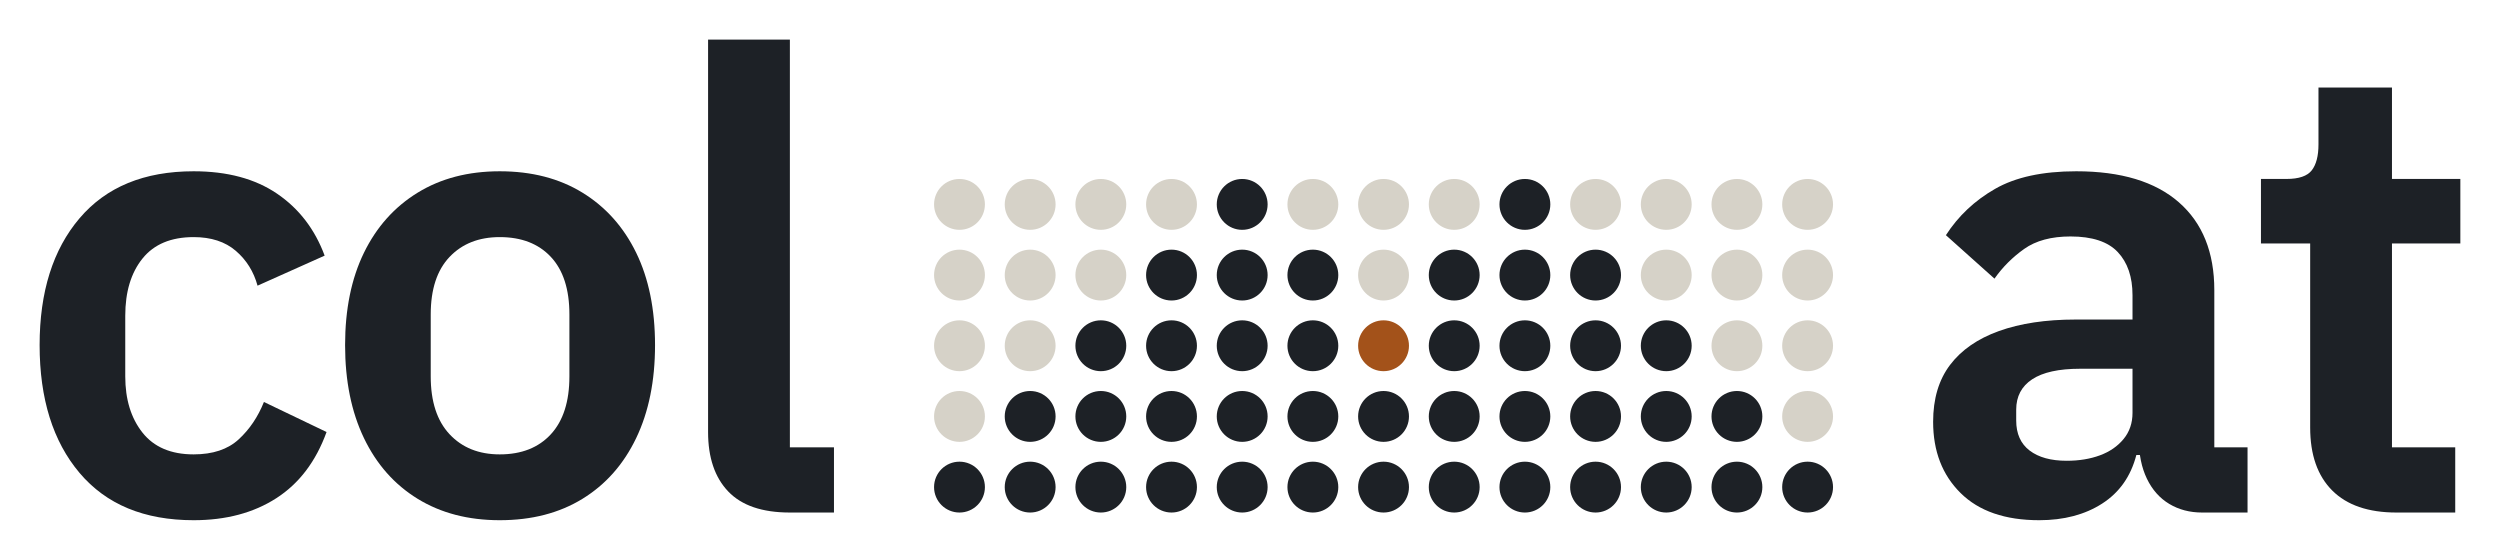
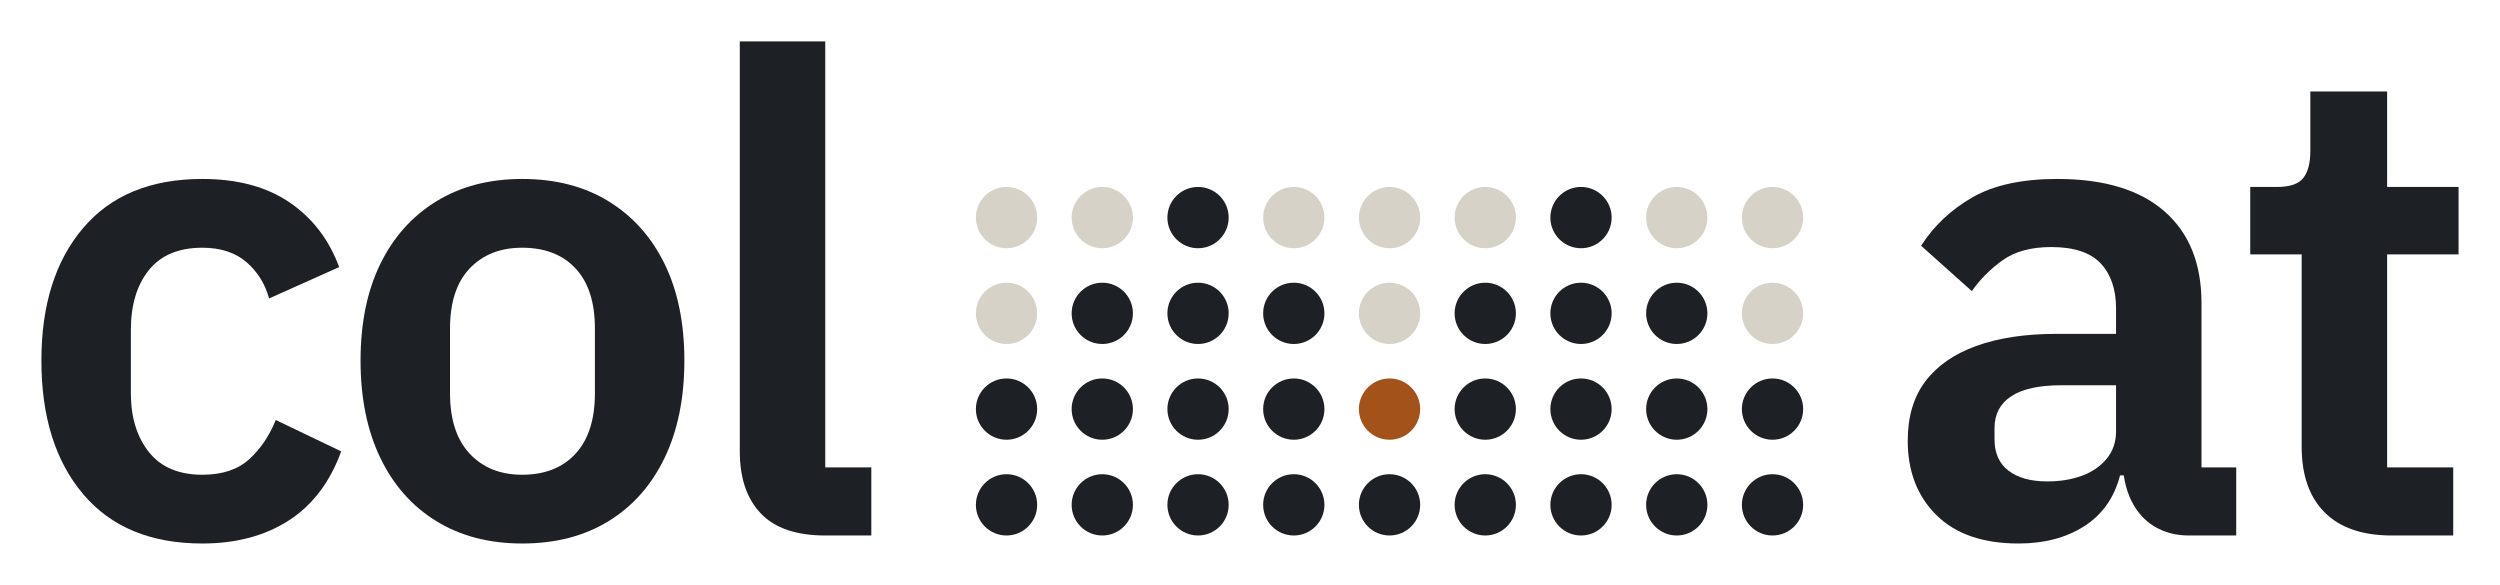
- <svg xmlns="http://www.w3.org/2000/svg" viewBox="-4.45 -155.19 756.97 169.51" role="img" aria-labelledby="t">
+ <svg xmlns="http://www.w3.org/2000/svg" viewBox="-4.45 -155.19 724.52 169.51" role="img" aria-labelledby="t">
  <path fill="#1d2126" d="M54.18 2.322Q31.734 2.322 19.64 -11.997Q7.546 -26.316 7.546 -50.697Q7.546 -74.885 19.64 -89.107Q31.734 -103.329 54.18 -103.329Q69.466 -103.329 79.432 -96.556Q89.397 -89.784 93.847 -77.787L73.53 -68.692Q71.788 -75.078 66.951 -79.238Q62.114 -83.398 54.18 -83.398Q43.925 -83.398 38.7 -76.916Q33.476 -70.434 33.476 -59.598V-41.215Q33.476 -30.767 38.7 -24.188Q43.925 -17.608 54.18 -17.608Q62.888 -17.608 67.822 -22.156Q72.756 -26.703 75.465 -33.476L94.428 -24.381Q89.591 -11.03 79.238 -4.354Q68.886 2.322 54.18 2.322Z" />
  <path fill="#1d2126" d="M146.867 2.322Q132.548 2.322 122.002 -4.16Q111.456 -10.643 105.748 -22.543Q100.039 -34.443 100.039 -50.697Q100.039 -66.951 105.748 -78.658Q111.456 -90.365 122.002 -96.847Q132.548 -103.329 146.867 -103.329Q161.379 -103.329 171.925 -96.847Q182.471 -90.365 188.179 -78.658Q193.887 -66.951 193.887 -50.697Q193.887 -34.443 188.179 -22.543Q182.471 -10.643 171.925 -4.16Q161.379 2.322 146.867 2.322ZM146.867 -17.608Q156.735 -17.608 162.346 -23.704Q167.958 -29.799 167.958 -41.215V-59.985Q167.958 -71.401 162.346 -77.4Q156.735 -83.398 146.867 -83.398Q137.385 -83.398 131.677 -77.4Q125.969 -71.401 125.969 -59.985V-41.215Q125.969 -29.799 131.677 -23.704Q137.385 -17.608 146.867 -17.608Z" />
  <path fill="#1d2126" d="M248.067 0.0H234.716Q222.138 0.0 216.043 -6.386Q209.947 -12.771 209.947 -24.381V-143.19H234.716V-19.737H248.067Z" />
-   <circle fill="#d6d2c8" cx="286.07" cy="-93.30" r="7.70" />
-   <circle fill="#d6d2c8" cx="307.47" cy="-93.30" r="7.70" />
-   <circle fill="#d6d2c8" cx="328.87" cy="-93.30" r="7.70" />
-   <circle fill="#d6d2c8" cx="350.27" cy="-93.30" r="7.70" />
-   <circle fill="#1d2126" cx="371.67" cy="-93.30" r="7.70" />
-   <circle fill="#d6d2c8" cx="393.07" cy="-93.30" r="7.70" />
-   <circle fill="#d6d2c8" cx="414.47" cy="-93.30" r="7.70" />
-   <circle fill="#d6d2c8" cx="435.87" cy="-93.30" r="7.70" />
-   <circle fill="#1d2126" cx="457.27" cy="-93.30" r="7.70" />
-   <circle fill="#d6d2c8" cx="478.67" cy="-93.30" r="7.70" />
-   <circle fill="#d6d2c8" cx="500.07" cy="-93.30" r="7.70" />
-   <circle fill="#d6d2c8" cx="521.47" cy="-93.30" r="7.70" />
-   <circle fill="#d6d2c8" cx="542.87" cy="-93.30" r="7.70" />
-   <circle fill="#d6d2c8" cx="286.07" cy="-71.90" r="7.70" />
-   <circle fill="#d6d2c8" cx="307.47" cy="-71.90" r="7.70" />
-   <circle fill="#d6d2c8" cx="328.87" cy="-71.90" r="7.70" />
-   <circle fill="#1d2126" cx="350.27" cy="-71.90" r="7.70" />
-   <circle fill="#1d2126" cx="371.67" cy="-71.90" r="7.70" />
-   <circle fill="#1d2126" cx="393.07" cy="-71.90" r="7.70" />
-   <circle fill="#d6d2c8" cx="414.47" cy="-71.90" r="7.70" />
-   <circle fill="#1d2126" cx="435.87" cy="-71.90" r="7.70" />
-   <circle fill="#1d2126" cx="457.27" cy="-71.90" r="7.70" />
-   <circle fill="#1d2126" cx="478.67" cy="-71.90" r="7.70" />
-   <circle fill="#d6d2c8" cx="500.07" cy="-71.90" r="7.70" />
-   <circle fill="#d6d2c8" cx="521.47" cy="-71.90" r="7.70" />
-   <circle fill="#d6d2c8" cx="542.87" cy="-71.90" r="7.70" />
-   <circle fill="#d6d2c8" cx="286.07" cy="-50.50" r="7.70" />
-   <circle fill="#d6d2c8" cx="307.47" cy="-50.50" r="7.70" />
-   <circle fill="#1d2126" cx="328.87" cy="-50.50" r="7.70" />
-   <circle fill="#1d2126" cx="350.27" cy="-50.50" r="7.70" />
-   <circle fill="#1d2126" cx="371.67" cy="-50.50" r="7.70" />
-   <circle fill="#1d2126" cx="393.07" cy="-50.50" r="7.70" />
-   <circle fill="#a3521a" cx="414.47" cy="-50.50" r="7.70" />
-   <circle fill="#1d2126" cx="435.87" cy="-50.50" r="7.70" />
-   <circle fill="#1d2126" cx="457.27" cy="-50.50" r="7.70" />
-   <circle fill="#1d2126" cx="478.67" cy="-50.50" r="7.70" />
-   <circle fill="#1d2126" cx="500.07" cy="-50.50" r="7.70" />
-   <circle fill="#d6d2c8" cx="521.47" cy="-50.50" r="7.70" />
-   <circle fill="#d6d2c8" cx="542.87" cy="-50.50" r="7.70" />
-   <circle fill="#d6d2c8" cx="286.07" cy="-29.10" r="7.70" />
-   <circle fill="#1d2126" cx="307.47" cy="-29.10" r="7.70" />
-   <circle fill="#1d2126" cx="328.87" cy="-29.10" r="7.70" />
-   <circle fill="#1d2126" cx="350.27" cy="-29.10" r="7.70" />
-   <circle fill="#1d2126" cx="371.67" cy="-29.10" r="7.70" />
-   <circle fill="#1d2126" cx="393.07" cy="-29.10" r="7.70" />
-   <circle fill="#1d2126" cx="414.47" cy="-29.10" r="7.70" />
-   <circle fill="#1d2126" cx="435.87" cy="-29.10" r="7.70" />
-   <circle fill="#1d2126" cx="457.27" cy="-29.10" r="7.70" />
-   <circle fill="#1d2126" cx="478.67" cy="-29.10" r="7.70" />
-   <circle fill="#1d2126" cx="500.07" cy="-29.10" r="7.70" />
-   <circle fill="#1d2126" cx="521.47" cy="-29.10" r="7.70" />
-   <circle fill="#d6d2c8" cx="542.87" cy="-29.10" r="7.70" />
-   <circle fill="#1d2126" cx="286.07" cy="-7.70" r="7.70" />
-   <circle fill="#1d2126" cx="307.47" cy="-7.70" r="7.70" />
-   <circle fill="#1d2126" cx="328.87" cy="-7.70" r="7.70" />
-   <circle fill="#1d2126" cx="350.27" cy="-7.70" r="7.70" />
-   <circle fill="#1d2126" cx="371.67" cy="-7.70" r="7.70" />
-   <circle fill="#1d2126" cx="393.07" cy="-7.70" r="7.70" />
-   <circle fill="#1d2126" cx="414.47" cy="-7.70" r="7.70" />
-   <circle fill="#1d2126" cx="435.87" cy="-7.70" r="7.70" />
-   <circle fill="#1d2126" cx="457.27" cy="-7.70" r="7.70" />
-   <circle fill="#1d2126" cx="478.67" cy="-7.70" r="7.70" />
-   <circle fill="#1d2126" cx="500.07" cy="-7.70" r="7.70" />
-   <circle fill="#1d2126" cx="521.47" cy="-7.70" r="7.70" />
-   <circle fill="#1d2126" cx="542.87" cy="-7.70" r="7.70" />
-   <path fill="#1d2126" d="M676.079 0.0H662.34Q656.729 0.0 652.375 -2.612Q648.021 -5.224 645.602 -10.255Q643.184 -15.287 643.184 -22.059V-24.188L649.376 -17.415H642.41Q639.894 -7.74 632.057 -2.709Q624.221 2.322 612.998 2.322Q597.518 2.322 589.197 -5.902Q580.877 -14.126 580.877 -27.477Q580.877 -37.926 586.004 -44.699Q591.132 -51.471 600.807 -54.954Q610.482 -58.437 624.027 -58.437H641.249V-65.79Q641.249 -74.111 636.798 -78.851Q632.348 -83.592 622.479 -83.592Q613.772 -83.592 608.45 -79.819Q603.129 -76.046 599.453 -70.821L584.747 -83.979Q590.358 -92.687 599.646 -98.008Q608.934 -103.329 624.221 -103.329Q644.538 -103.329 655.277 -93.944Q666.017 -84.559 666.017 -67.338V-19.737H676.079ZM641.249 -43.538H625.382Q615.707 -43.538 610.869 -40.345Q606.032 -37.152 606.032 -31.154V-27.864Q606.032 -21.866 610.095 -18.77Q614.159 -15.674 621.318 -15.674Q626.93 -15.674 631.38 -17.318Q635.831 -18.963 638.54 -22.253Q641.249 -25.542 641.249 -30.186Z" />
-   <path fill="#1d2126" d="M738.966 0.0H721.164Q708.393 0.0 701.717 -6.676Q695.042 -13.351 695.042 -25.736V-81.463H680.142V-101.007H687.882Q693.494 -101.007 695.525 -103.619Q697.557 -106.231 697.557 -111.456V-128.678H719.81V-101.007H740.514V-81.463H719.81V-19.737H738.966Z" />
+   <circle fill="#d6d2c8" cx="287.25" cy="-92.13" r="8.88" />
+   <circle fill="#d6d2c8" cx="315.00" cy="-92.13" r="8.88" />
+   <circle fill="#1d2126" cx="342.75" cy="-92.13" r="8.88" />
+   <circle fill="#d6d2c8" cx="370.50" cy="-92.13" r="8.88" />
+   <circle fill="#d6d2c8" cx="398.25" cy="-92.13" r="8.88" />
+   <circle fill="#d6d2c8" cx="425.99" cy="-92.13" r="8.88" />
+   <circle fill="#1d2126" cx="453.74" cy="-92.13" r="8.88" />
+   <circle fill="#d6d2c8" cx="481.49" cy="-92.13" r="8.88" />
+   <circle fill="#d6d2c8" cx="509.24" cy="-92.13" r="8.88" />
+   <circle fill="#d6d2c8" cx="287.25" cy="-64.38" r="8.88" />
+   <circle fill="#1d2126" cx="315.00" cy="-64.38" r="8.88" />
+   <circle fill="#1d2126" cx="342.75" cy="-64.38" r="8.88" />
+   <circle fill="#1d2126" cx="370.50" cy="-64.38" r="8.88" />
+   <circle fill="#d6d2c8" cx="398.25" cy="-64.38" r="8.88" />
+   <circle fill="#1d2126" cx="425.99" cy="-64.38" r="8.88" />
+   <circle fill="#1d2126" cx="453.74" cy="-64.38" r="8.88" />
+   <circle fill="#1d2126" cx="481.49" cy="-64.38" r="8.88" />
+   <circle fill="#d6d2c8" cx="509.24" cy="-64.38" r="8.88" />
+   <circle fill="#1d2126" cx="287.25" cy="-36.63" r="8.88" />
+   <circle fill="#1d2126" cx="315.00" cy="-36.63" r="8.88" />
+   <circle fill="#1d2126" cx="342.75" cy="-36.63" r="8.88" />
+   <circle fill="#1d2126" cx="370.50" cy="-36.63" r="8.88" />
+   <circle fill="#a3521a" cx="398.25" cy="-36.63" r="8.88" />
+   <circle fill="#1d2126" cx="425.99" cy="-36.63" r="8.88" />
+   <circle fill="#1d2126" cx="453.74" cy="-36.63" r="8.88" />
+   <circle fill="#1d2126" cx="481.49" cy="-36.63" r="8.88" />
+   <circle fill="#1d2126" cx="509.24" cy="-36.63" r="8.88" />
+   <circle fill="#1d2126" cx="287.25" cy="-8.88" r="8.88" />
+   <circle fill="#1d2126" cx="315.00" cy="-8.88" r="8.88" />
+   <circle fill="#1d2126" cx="342.75" cy="-8.88" r="8.88" />
+   <circle fill="#1d2126" cx="370.50" cy="-8.88" r="8.88" />
+   <circle fill="#1d2126" cx="398.25" cy="-8.88" r="8.88" />
+   <circle fill="#1d2126" cx="425.99" cy="-8.88" r="8.88" />
+   <circle fill="#1d2126" cx="453.74" cy="-8.88" r="8.88" />
+   <circle fill="#1d2126" cx="481.49" cy="-8.88" r="8.88" />
+   <circle fill="#1d2126" cx="509.24" cy="-8.88" r="8.88" />
+   <path fill="#1d2126" d="M643.626 0.0H629.888Q624.276 0.0 619.922 -2.612Q615.569 -5.224 613.15 -10.255Q610.731 -15.287 610.731 -22.059V-24.188L616.923 -17.415H609.957Q607.442 -7.74 599.605 -2.709Q591.768 2.322 580.545 2.322Q565.065 2.322 556.745 -5.902Q548.424 -14.126 548.424 -27.477Q548.424 -37.926 553.552 -44.699Q558.68 -51.471 568.355 -54.954Q578.03 -58.437 591.575 -58.437H608.796V-65.79Q608.796 -74.111 604.346 -78.851Q599.895 -83.592 590.027 -83.592Q581.319 -83.592 575.998 -79.819Q570.677 -76.046 567 -70.821L552.294 -83.979Q557.906 -92.687 567.194 -98.008Q576.482 -103.329 591.768 -103.329Q612.086 -103.329 622.825 -93.944Q633.564 -84.559 633.564 -67.338V-19.737H643.626ZM608.796 -43.538H592.929Q583.254 -43.538 578.417 -40.345Q573.579 -37.152 573.579 -31.154V-27.864Q573.579 -21.866 577.643 -18.77Q581.706 -15.674 588.866 -15.674Q594.477 -15.674 598.928 -17.318Q603.378 -18.963 606.087 -22.253Q608.796 -25.542 608.796 -30.186Z" />
+   <path fill="#1d2126" d="M706.514 0.0H688.712Q675.941 0.0 669.265 -6.676Q662.589 -13.351 662.589 -25.736V-81.463H647.69V-101.007H655.43Q661.041 -101.007 663.073 -103.619Q665.105 -106.231 665.105 -111.456V-128.678H687.357V-101.007H708.062V-81.463H687.357V-19.737H706.514Z" />
</svg>
